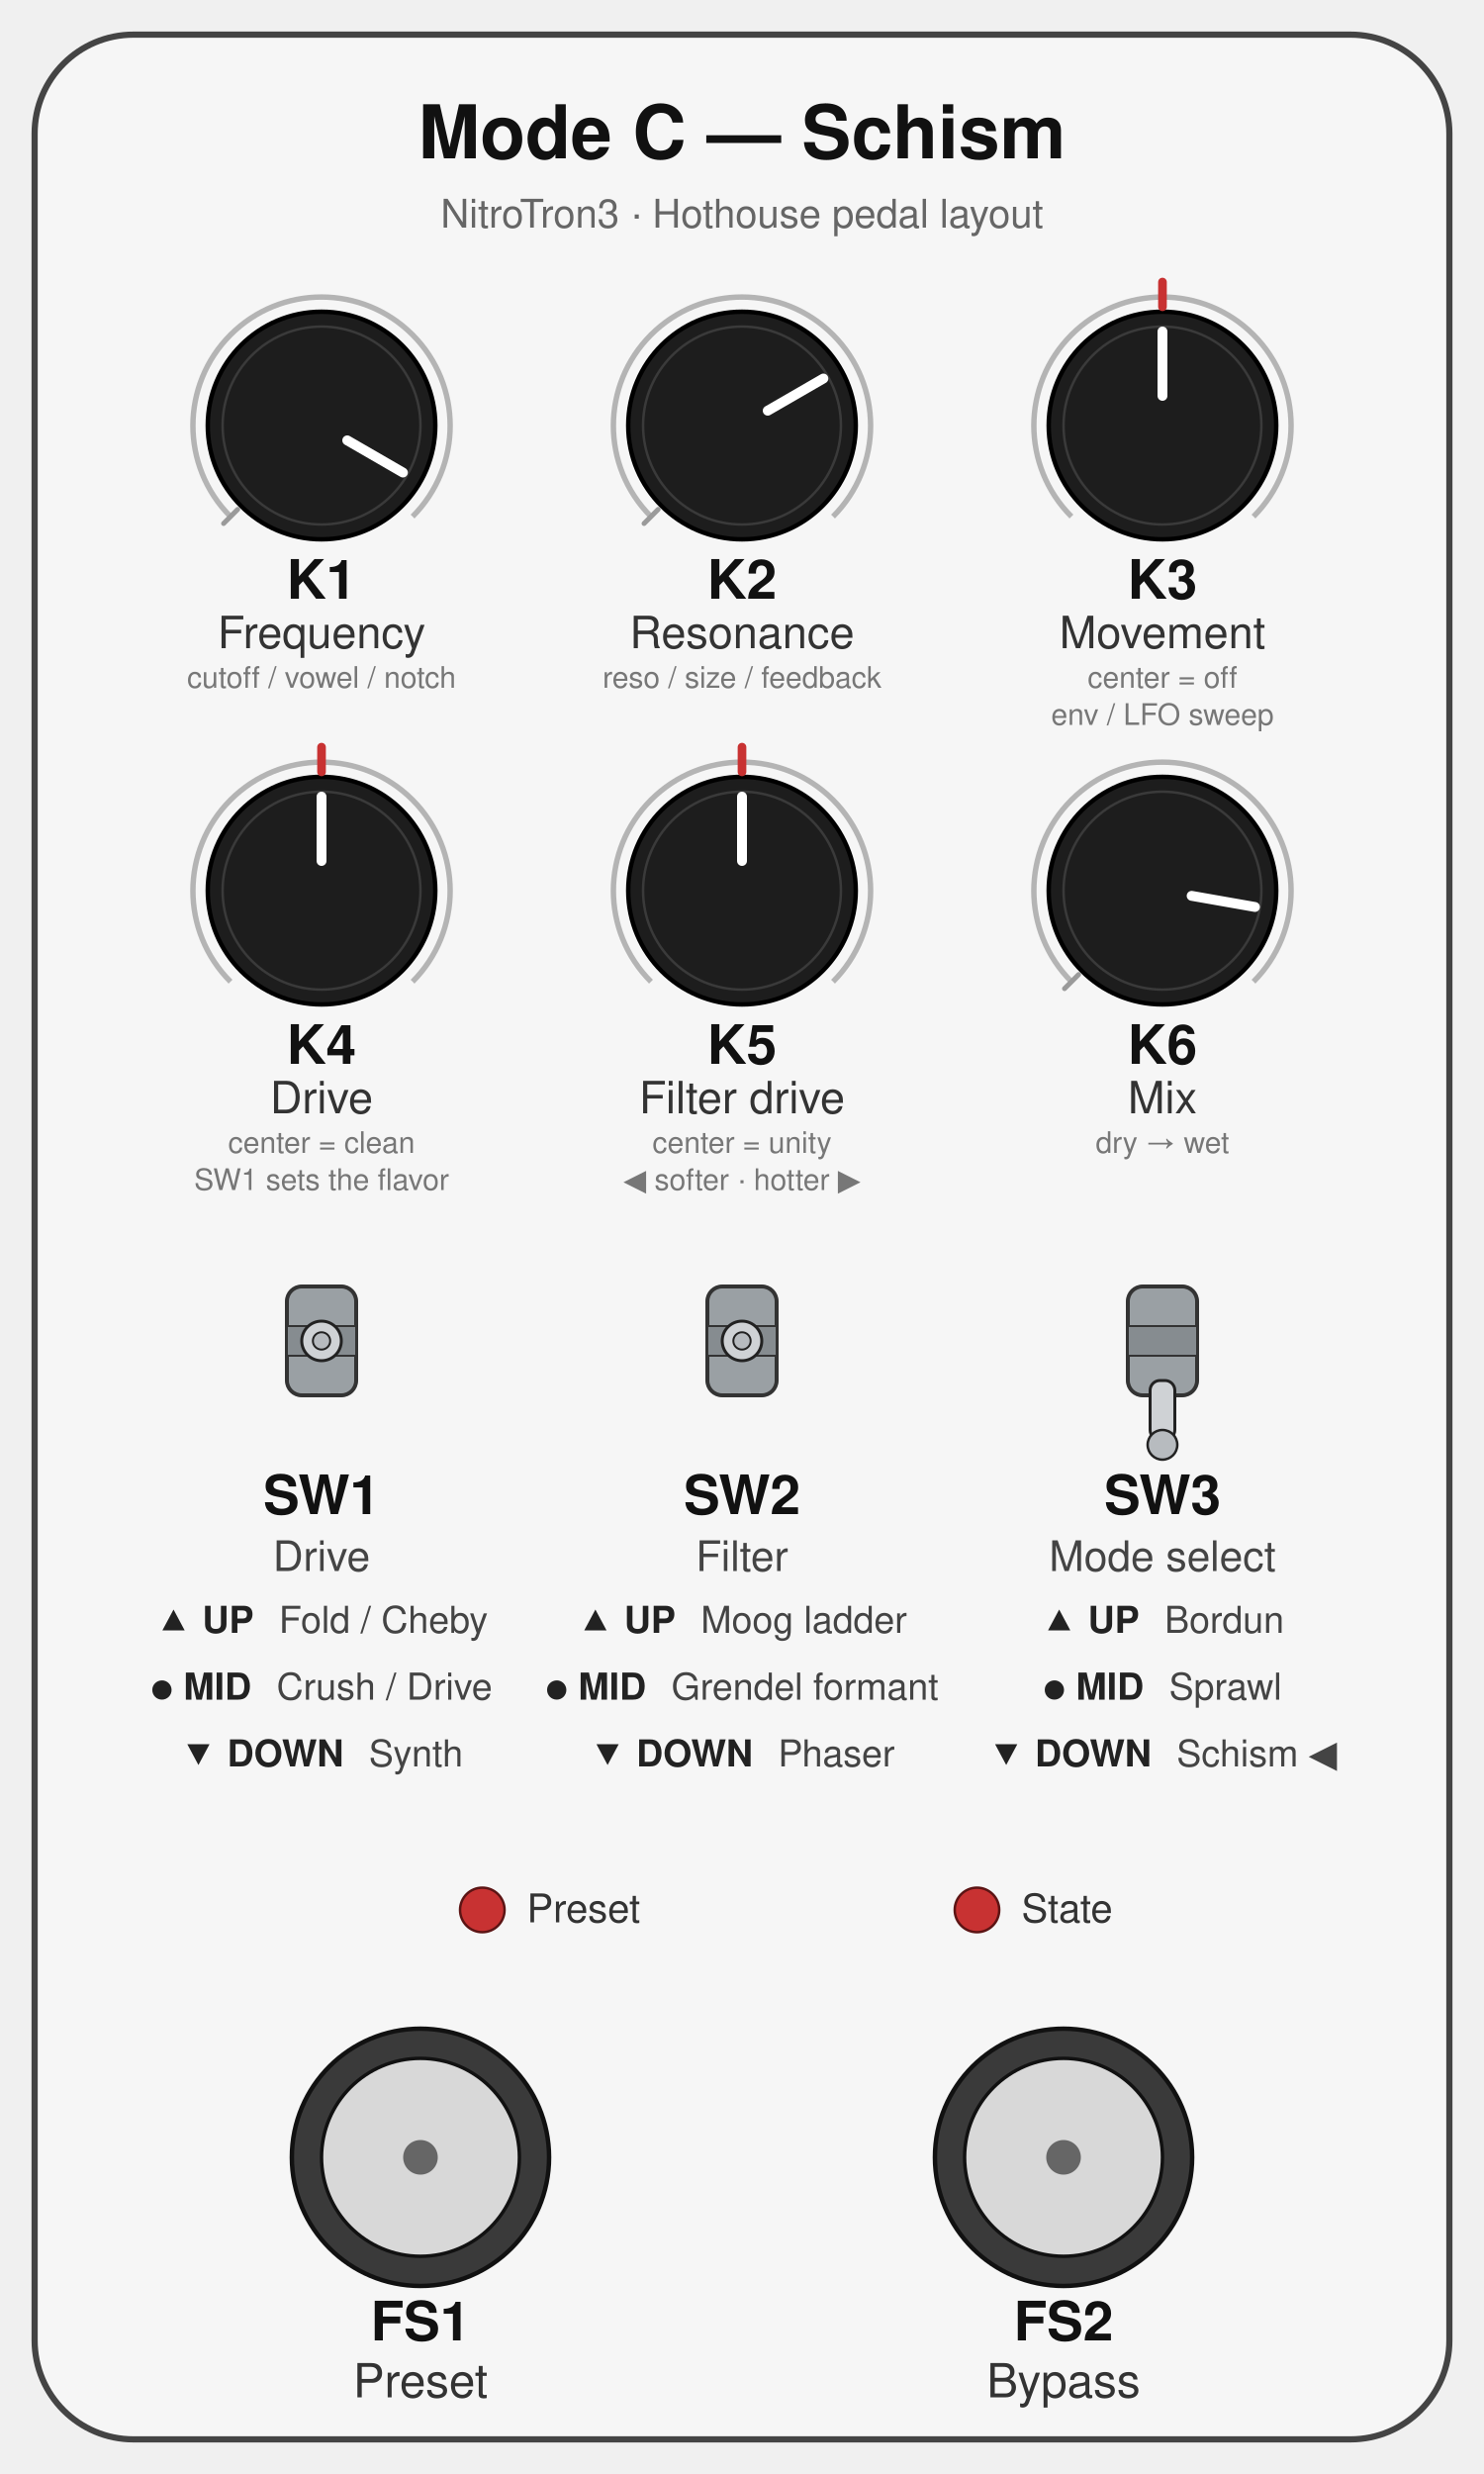
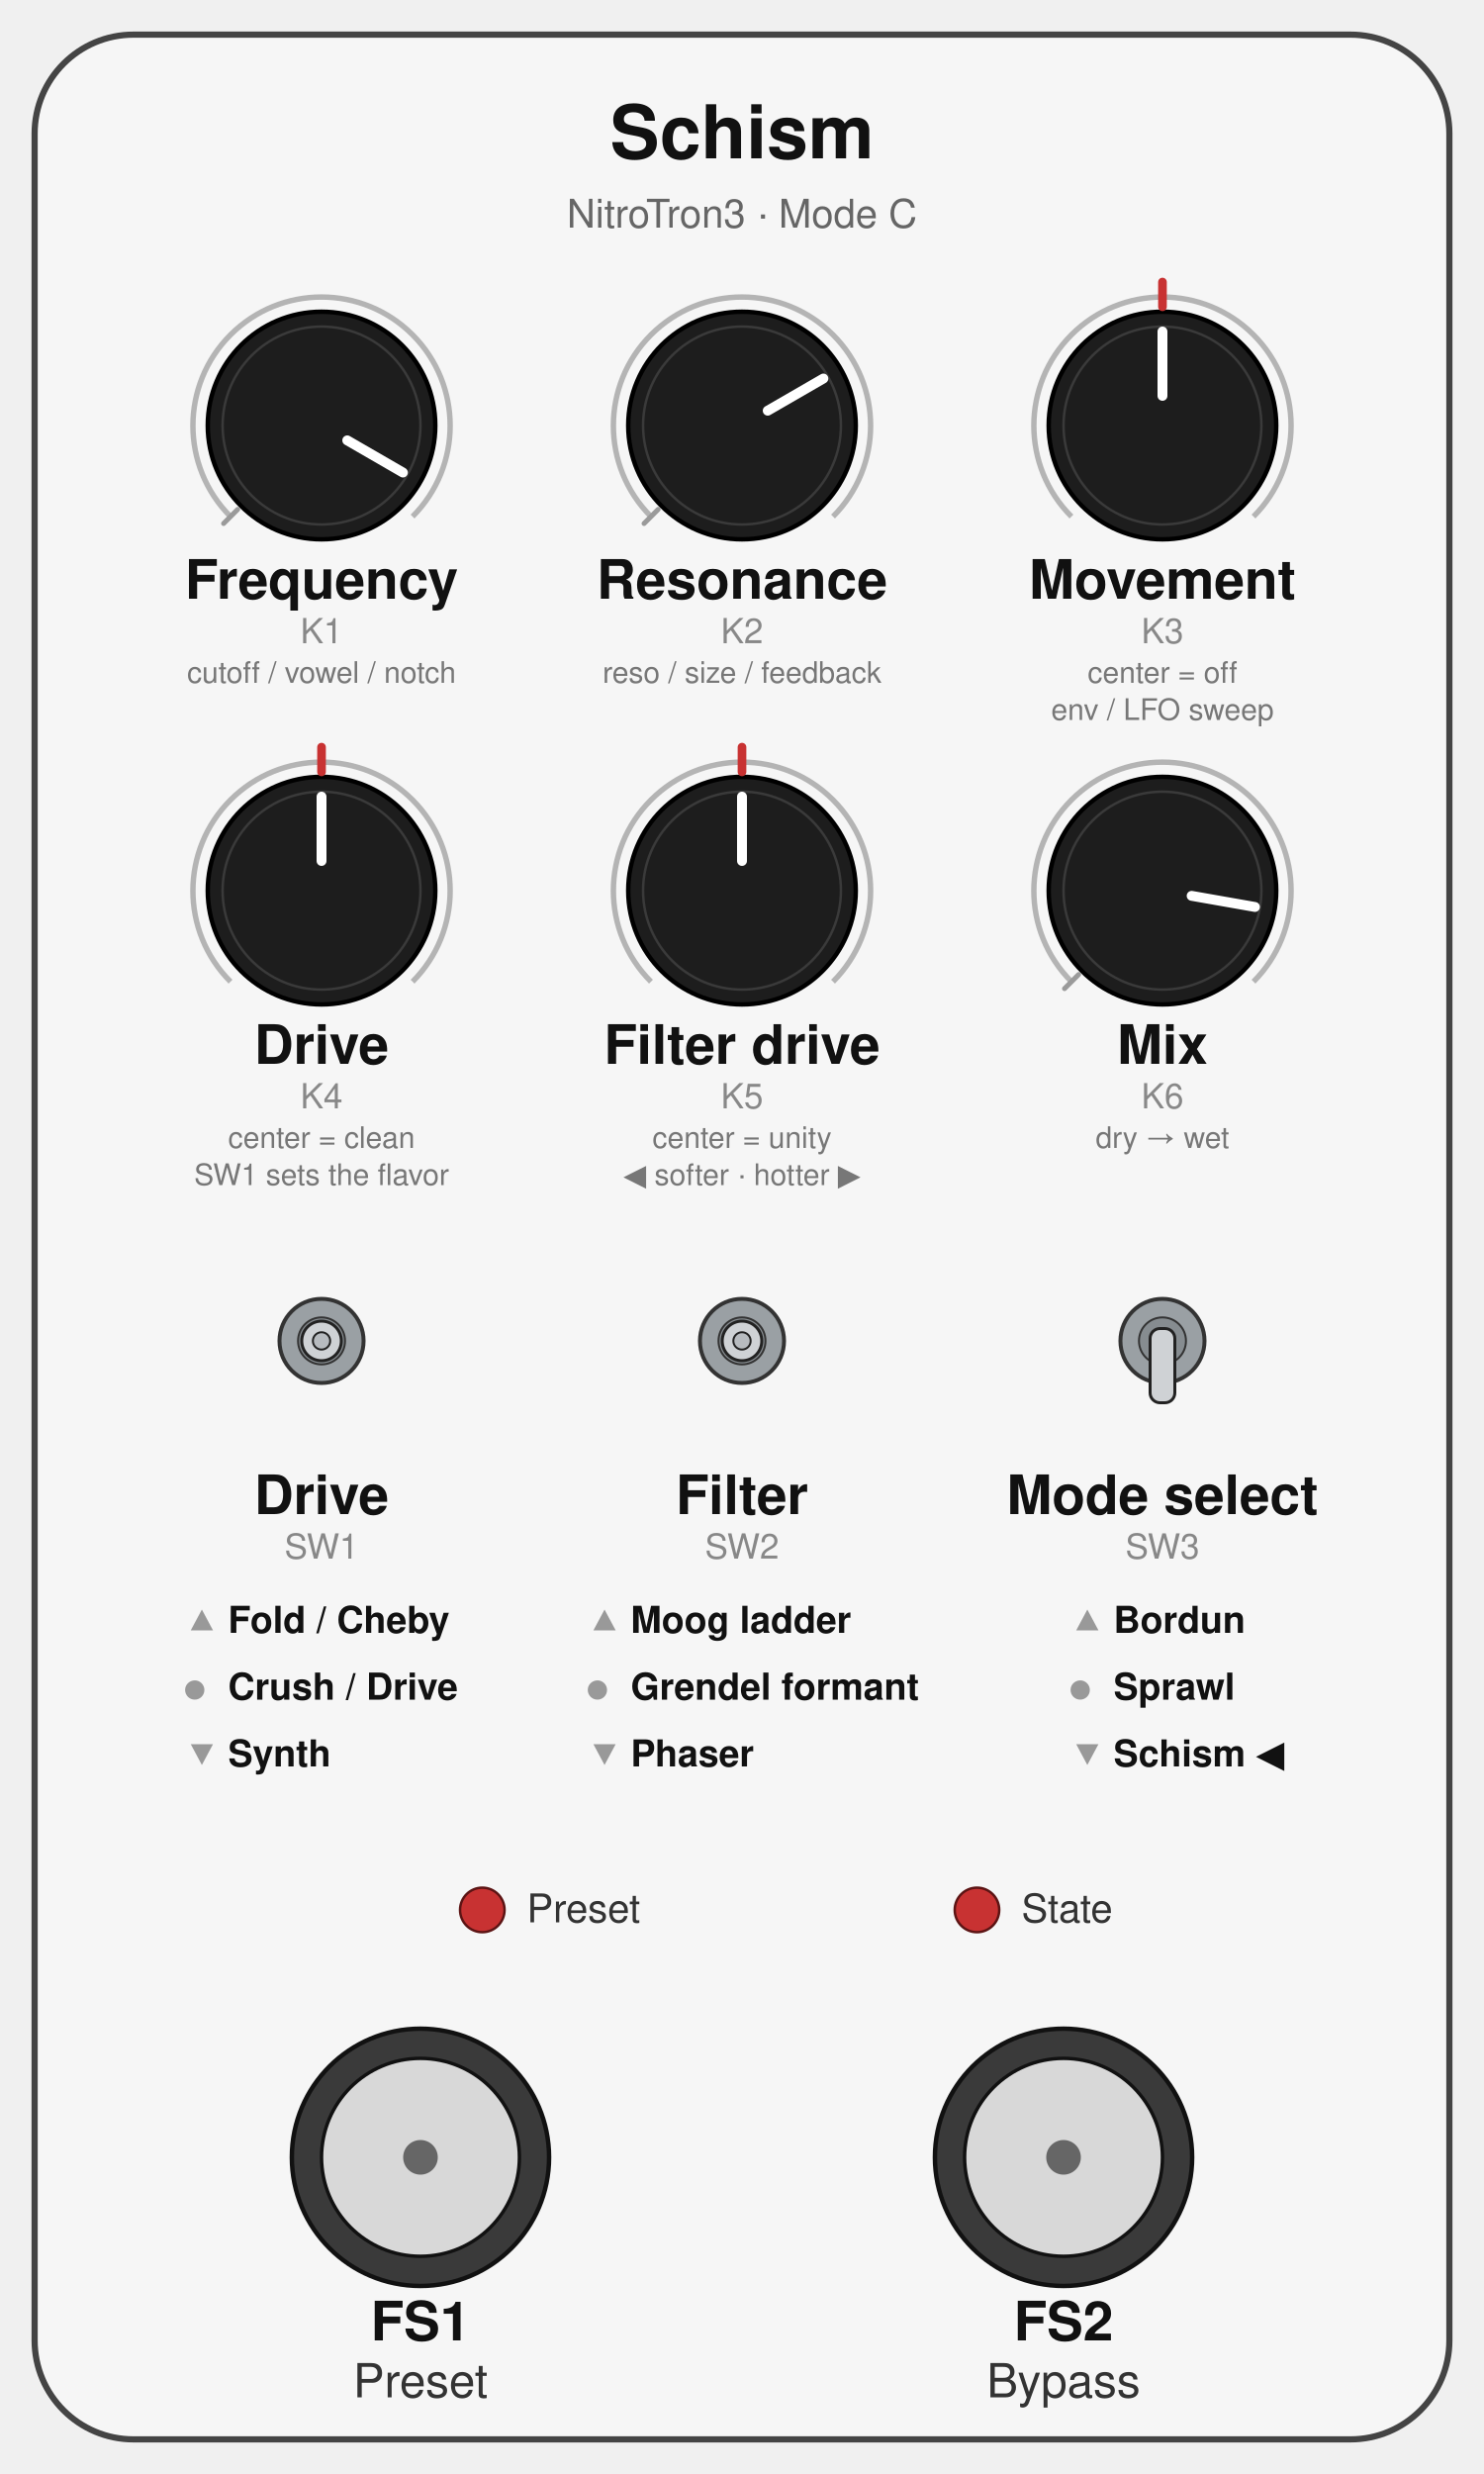
<svg xmlns="http://www.w3.org/2000/svg" viewBox="0 0 600 1000" font-family="Helvetica Neue, Helvetica, Arial, sans-serif">
  <rect x="14" y="14" width="572" height="972" rx="40" fill="#f6f6f6" stroke="#444" stroke-width="2.5" />
-   <text x="300" y="64" text-anchor="middle" font-size="30" font-weight="700" fill="#111">Mode C — Schism</text>
-   <text x="300" y="92" text-anchor="middle" font-size="16" fill="#666">NitroTron3 · Hothouse pedal layout</text>
+   <text x="300" y="64" text-anchor="middle" font-size="30" font-weight="700" fill="#111">Schism</text>
+   <text x="300" y="92" text-anchor="middle" font-size="16" fill="#666">NitroTron3 · Mode C</text>
  <g transform="translate(130,172)">
    <circle r="46" fill="#1d1d1d" stroke="#000" stroke-width="1.8" />
    <circle r="40" fill="none" stroke="#3a3a3a" stroke-width="1" />
    <line x1="10.4" y1="6.0" x2="32.9" y2="19.0" stroke="#ffffff" stroke-width="4" stroke-linecap="round" />
  </g>
  <path d="M 93.2 208.8 A 52 52 0 1 1 166.8 208.8" fill="none" stroke="#b4b4b4" stroke-width="2.2" />
  <line x1="96.1" y1="205.9" x2="90.4" y2="211.6" stroke="#9a9a9a" stroke-width="2" stroke-linecap="round" />
-   <text x="130" y="242" text-anchor="middle" font-size="22" font-weight="700" fill="#111">K1</text>
-   <text x="130" y="262" text-anchor="middle" font-size="18" fill="#333">Frequency</text>
-   <text x="130" y="278" text-anchor="middle" font-size="12" fill="#777">cutoff / vowel / notch</text>
+   <text x="130" y="242" text-anchor="middle" font-size="22" font-weight="700" fill="#111">Frequency</text>
+   <text x="130" y="260" text-anchor="middle" font-size="14" fill="#888">K1</text>
+   <text x="130" y="276" text-anchor="middle" font-size="12" fill="#777">cutoff / vowel / notch</text>
  <g transform="translate(300,172)">
    <circle r="46" fill="#1d1d1d" stroke="#000" stroke-width="1.8" />
    <circle r="40" fill="none" stroke="#3a3a3a" stroke-width="1" />
    <line x1="10.4" y1="-6.0" x2="32.9" y2="-19.0" stroke="#ffffff" stroke-width="4" stroke-linecap="round" />
  </g>
  <path d="M 263.2 208.8 A 52 52 0 1 1 336.8 208.8" fill="none" stroke="#b4b4b4" stroke-width="2.2" />
  <line x1="266.1" y1="205.9" x2="260.4" y2="211.6" stroke="#9a9a9a" stroke-width="2" stroke-linecap="round" />
-   <text x="300" y="242" text-anchor="middle" font-size="22" font-weight="700" fill="#111">K2</text>
-   <text x="300" y="262" text-anchor="middle" font-size="18" fill="#333">Resonance</text>
-   <text x="300" y="278" text-anchor="middle" font-size="12" fill="#777">reso / size / feedback</text>
+   <text x="300" y="242" text-anchor="middle" font-size="22" font-weight="700" fill="#111">Resonance</text>
+   <text x="300" y="260" text-anchor="middle" font-size="14" fill="#888">K2</text>
+   <text x="300" y="276" text-anchor="middle" font-size="12" fill="#777">reso / size / feedback</text>
  <g transform="translate(470,172)">
    <circle r="46" fill="#1d1d1d" stroke="#000" stroke-width="1.8" />
    <circle r="40" fill="none" stroke="#3a3a3a" stroke-width="1" />
    <line x1="0.0" y1="-12.0" x2="0.0" y2="-38.0" stroke="#ffffff" stroke-width="4" stroke-linecap="round" />
  </g>
  <path d="M 433.2 208.8 A 52 52 0 1 1 506.8 208.8" fill="none" stroke="#b4b4b4" stroke-width="2.2" />
  <line x1="470.0" y1="124.0" x2="470.0" y2="114.0" stroke="#c83232" stroke-width="3.5" stroke-linecap="round" />
-   <text x="470" y="242" text-anchor="middle" font-size="22" font-weight="700" fill="#111">K3</text>
-   <text x="470" y="262" text-anchor="middle" font-size="18" fill="#333">Movement</text>
-   <text x="470" y="278" text-anchor="middle" font-size="12" fill="#777">center = off</text>
-   <text x="470" y="293" text-anchor="middle" font-size="12" fill="#777">env / LFO sweep</text>
+   <text x="470" y="242" text-anchor="middle" font-size="22" font-weight="700" fill="#111">Movement</text>
+   <text x="470" y="260" text-anchor="middle" font-size="14" fill="#888">K3</text>
+   <text x="470" y="276" text-anchor="middle" font-size="12" fill="#777">center = off</text>
+   <text x="470" y="291" text-anchor="middle" font-size="12" fill="#777">env / LFO sweep</text>
  <g transform="translate(130,360)">
    <circle r="46" fill="#1d1d1d" stroke="#000" stroke-width="1.8" />
    <circle r="40" fill="none" stroke="#3a3a3a" stroke-width="1" />
    <line x1="0.0" y1="-12.0" x2="0.0" y2="-38.0" stroke="#ffffff" stroke-width="4" stroke-linecap="round" />
  </g>
  <path d="M 93.2 396.8 A 52 52 0 1 1 166.8 396.8" fill="none" stroke="#b4b4b4" stroke-width="2.2" />
  <line x1="130.0" y1="312.0" x2="130.0" y2="302.0" stroke="#c83232" stroke-width="3.5" stroke-linecap="round" />
-   <text x="130" y="430" text-anchor="middle" font-size="22" font-weight="700" fill="#111">K4</text>
-   <text x="130" y="450" text-anchor="middle" font-size="18" fill="#333">Drive</text>
-   <text x="130" y="466" text-anchor="middle" font-size="12" fill="#777">center = clean</text>
-   <text x="130" y="481" text-anchor="middle" font-size="12" fill="#777">SW1 sets the flavor</text>
+   <text x="130" y="430" text-anchor="middle" font-size="22" font-weight="700" fill="#111">Drive</text>
+   <text x="130" y="448" text-anchor="middle" font-size="14" fill="#888">K4</text>
+   <text x="130" y="464" text-anchor="middle" font-size="12" fill="#777">center = clean</text>
+   <text x="130" y="479" text-anchor="middle" font-size="12" fill="#777">SW1 sets the flavor</text>
  <g transform="translate(300,360)">
    <circle r="46" fill="#1d1d1d" stroke="#000" stroke-width="1.8" />
    <circle r="40" fill="none" stroke="#3a3a3a" stroke-width="1" />
    <line x1="0.0" y1="-12.0" x2="0.0" y2="-38.0" stroke="#ffffff" stroke-width="4" stroke-linecap="round" />
  </g>
  <path d="M 263.2 396.8 A 52 52 0 1 1 336.8 396.8" fill="none" stroke="#b4b4b4" stroke-width="2.2" />
  <line x1="300.0" y1="312.0" x2="300.0" y2="302.0" stroke="#c83232" stroke-width="3.5" stroke-linecap="round" />
-   <text x="300" y="430" text-anchor="middle" font-size="22" font-weight="700" fill="#111">K5</text>
-   <text x="300" y="450" text-anchor="middle" font-size="18" fill="#333">Filter drive</text>
-   <text x="300" y="466" text-anchor="middle" font-size="12" fill="#777">center = unity</text>
-   <text x="300" y="481" text-anchor="middle" font-size="12" fill="#777">◀ softer · hotter ▶</text>
+   <text x="300" y="430" text-anchor="middle" font-size="22" font-weight="700" fill="#111">Filter drive</text>
+   <text x="300" y="448" text-anchor="middle" font-size="14" fill="#888">K5</text>
+   <text x="300" y="464" text-anchor="middle" font-size="12" fill="#777">center = unity</text>
+   <text x="300" y="479" text-anchor="middle" font-size="12" fill="#777">◀ softer · hotter ▶</text>
  <g transform="translate(470,360)">
    <circle r="46" fill="#1d1d1d" stroke="#000" stroke-width="1.8" />
    <circle r="40" fill="none" stroke="#3a3a3a" stroke-width="1" />
    <line x1="11.8" y1="2.1" x2="37.4" y2="6.6" stroke="#ffffff" stroke-width="4" stroke-linecap="round" />
  </g>
  <path d="M 433.2 396.8 A 52 52 0 1 1 506.8 396.8" fill="none" stroke="#b4b4b4" stroke-width="2.2" />
  <line x1="436.1" y1="393.9" x2="430.4" y2="399.6" stroke="#9a9a9a" stroke-width="2" stroke-linecap="round" />
-   <text x="470" y="430" text-anchor="middle" font-size="22" font-weight="700" fill="#111">K6</text>
-   <text x="470" y="450" text-anchor="middle" font-size="18" fill="#333">Mix</text>
-   <text x="470" y="466" text-anchor="middle" font-size="12" fill="#777">dry → wet</text>
+   <text x="470" y="430" text-anchor="middle" font-size="22" font-weight="700" fill="#111">Mix</text>
+   <text x="470" y="448" text-anchor="middle" font-size="14" fill="#888">K6</text>
+   <text x="470" y="464" text-anchor="middle" font-size="12" fill="#777">dry → wet</text>
  <g transform="translate(130,542)">
-     <rect x="-14" y="-22" width="28" height="44" rx="6" fill="#9aa0a4" stroke="#333" stroke-width="1.6" />
-     <rect x="-14" y="-6" width="28" height="12" fill="#868c90" stroke="#333" stroke-width="0.8" />
+     <circle r="17" fill="#9aa0a4" stroke="#333" stroke-width="1.6" />
+     <circle r="9.5" fill="#868c90" stroke="#333" stroke-width="0.8" />
    <circle cx="0" cy="0" r="8" fill="#cfd2d5" stroke="#222" stroke-width="1.2" />
    <circle cx="0" cy="0" r="3.5" fill="#b7bbbf" stroke="#222" stroke-width="0.8" />
  </g>
-   <text x="130" y="612" text-anchor="middle" font-size="22" font-weight="700" fill="#111">SW1</text>
-   <text x="130" y="635" text-anchor="middle" font-size="17" fill="#444">Drive</text>
-   <text x="130" y="660" text-anchor="middle" font-size="15" fill="#222">
-     <tspan font-weight="700">▲ UP</tspan>
-     <tspan dx="6" fill="#444">Fold / Cheby</tspan>
+   <text x="130" y="612" text-anchor="middle" font-size="22" font-weight="700" fill="#111">Drive</text>
+   <text x="130" y="630" text-anchor="middle" font-size="14" fill="#888">SW1</text>
+   <text y="660" font-size="15" fill="#111">
+     <tspan x="74.2" fill="#999">▲</tspan>
+     <tspan x="92.2" font-weight="600">Fold / Cheby</tspan>
  </text>
-   <text x="130" y="687" text-anchor="middle" font-size="15" fill="#222">
-     <tspan font-weight="700">● MID</tspan>
-     <tspan dx="6" fill="#444">Crush / Drive</tspan>
+   <text y="687" font-size="15" fill="#111">
+     <tspan x="74.2" fill="#999">●</tspan>
+     <tspan x="92.2" font-weight="600">Crush / Drive</tspan>
  </text>
-   <text x="130" y="714" text-anchor="middle" font-size="15" fill="#222">
-     <tspan font-weight="700">▼ DOWN</tspan>
-     <tspan dx="6" fill="#444">Synth</tspan>
+   <text y="714" font-size="15" fill="#111">
+     <tspan x="74.2" fill="#999">▼</tspan>
+     <tspan x="92.2" font-weight="600">Synth</tspan>
  </text>
  <g transform="translate(300,542)">
-     <rect x="-14" y="-22" width="28" height="44" rx="6" fill="#9aa0a4" stroke="#333" stroke-width="1.6" />
-     <rect x="-14" y="-6" width="28" height="12" fill="#868c90" stroke="#333" stroke-width="0.8" />
+     <circle r="17" fill="#9aa0a4" stroke="#333" stroke-width="1.6" />
+     <circle r="9.5" fill="#868c90" stroke="#333" stroke-width="0.8" />
    <circle cx="0" cy="0" r="8" fill="#cfd2d5" stroke="#222" stroke-width="1.2" />
    <circle cx="0" cy="0" r="3.5" fill="#b7bbbf" stroke="#222" stroke-width="0.8" />
  </g>
-   <text x="300" y="612" text-anchor="middle" font-size="22" font-weight="700" fill="#111">SW2</text>
-   <text x="300" y="635" text-anchor="middle" font-size="17" fill="#444">Filter</text>
-   <text x="300" y="660" text-anchor="middle" font-size="15" fill="#222">
-     <tspan font-weight="700">▲ UP</tspan>
-     <tspan dx="6" fill="#444">Moog ladder</tspan>
+   <text x="300" y="612" text-anchor="middle" font-size="22" font-weight="700" fill="#111">Filter</text>
+   <text x="300" y="630" text-anchor="middle" font-size="14" fill="#888">SW2</text>
+   <text y="660" font-size="15" fill="#111">
+     <tspan x="237.0" fill="#999">▲</tspan>
+     <tspan x="255.0" font-weight="600">Moog ladder</tspan>
  </text>
-   <text x="300" y="687" text-anchor="middle" font-size="15" fill="#222">
-     <tspan font-weight="700">● MID</tspan>
-     <tspan dx="6" fill="#444">Grendel formant</tspan>
+   <text y="687" font-size="15" fill="#111">
+     <tspan x="237.0" fill="#999">●</tspan>
+     <tspan x="255.0" font-weight="600">Grendel formant</tspan>
  </text>
-   <text x="300" y="714" text-anchor="middle" font-size="15" fill="#222">
-     <tspan font-weight="700">▼ DOWN</tspan>
-     <tspan dx="6" fill="#444">Phaser</tspan>
+   <text y="714" font-size="15" fill="#111">
+     <tspan x="237.0" fill="#999">▼</tspan>
+     <tspan x="255.0" font-weight="600">Phaser</tspan>
  </text>
  <g transform="translate(470,542)">
-     <rect x="-14" y="-22" width="28" height="44" rx="6" fill="#9aa0a4" stroke="#333" stroke-width="1.6" />
-     <rect x="-14" y="-6" width="28" height="12" fill="#868c90" stroke="#333" stroke-width="0.8" />
-     <rect x="-5" y="16" width="10" height="24" rx="4" fill="#cfd2d5" stroke="#222" stroke-width="1.2" />
-     <circle cx="0" cy="42" r="6" fill="#b7bbbf" stroke="#222" stroke-width="1" />
+     <circle r="17" fill="#9aa0a4" stroke="#333" stroke-width="1.6" />
+     <circle r="9.5" fill="#868c90" stroke="#333" stroke-width="0.8" />
+     <rect x="-5" y="-5" width="10" height="30" rx="4" fill="#cfd2d5" stroke="#222" stroke-width="1.2" />
  </g>
-   <text x="470" y="612" text-anchor="middle" font-size="22" font-weight="700" fill="#111">SW3</text>
-   <text x="470" y="635" text-anchor="middle" font-size="17" fill="#444">Mode select</text>
-   <text x="470" y="660" text-anchor="middle" font-size="15" fill="#222">
-     <tspan font-weight="700">▲ UP</tspan>
-     <tspan dx="6" fill="#444">Bordun</tspan>
+   <text x="470" y="612" text-anchor="middle" font-size="22" font-weight="700" fill="#111">Mode select</text>
+   <text x="470" y="630" text-anchor="middle" font-size="14" fill="#888">SW3</text>
+   <text y="660" font-size="15" fill="#111">
+     <tspan x="432.2" fill="#999">▲</tspan>
+     <tspan x="450.2" font-weight="600">Bordun</tspan>
  </text>
-   <text x="470" y="687" text-anchor="middle" font-size="15" fill="#222">
-     <tspan font-weight="700">● MID</tspan>
-     <tspan dx="6" fill="#444">Sprawl</tspan>
+   <text y="687" font-size="15" fill="#111">
+     <tspan x="432.2" fill="#999">●</tspan>
+     <tspan x="450.2" font-weight="600">Sprawl</tspan>
  </text>
-   <text x="470" y="714" text-anchor="middle" font-size="15" fill="#222">
-     <tspan font-weight="700">▼ DOWN</tspan>
-     <tspan dx="6" fill="#444">Schism ◀</tspan>
+   <text y="714" font-size="15" fill="#111">
+     <tspan x="432.2" fill="#999">▼</tspan>
+     <tspan x="450.2" font-weight="600">Schism ◀</tspan>
  </text>
  <circle cx="195" cy="772" r="9" fill="#c83232" stroke="#5c1414" stroke-width="1" />
  <text x="213" y="777" font-size="16" fill="#333">Preset</text>
  <circle cx="395" cy="772" r="9" fill="#c83232" stroke="#5c1414" stroke-width="1" />
  <text x="413" y="777" font-size="16" fill="#333">State</text>
  <g transform="translate(170,872)">
    <circle r="52" fill="#3a3a3a" stroke="#111" stroke-width="1.8" />
    <circle r="40" fill="#d8d8d8" stroke="#111" stroke-width="1.4" />
    <circle r="7" fill="#666" />
  </g>
  <text x="170" y="946" text-anchor="middle" font-size="22" font-weight="700" fill="#111">FS1</text>
  <text x="170" y="969" text-anchor="middle" font-size="19" fill="#333">Preset</text>
  <g transform="translate(430,872)">
    <circle r="52" fill="#3a3a3a" stroke="#111" stroke-width="1.8" />
    <circle r="40" fill="#d8d8d8" stroke="#111" stroke-width="1.4" />
    <circle r="7" fill="#666" />
  </g>
  <text x="430" y="946" text-anchor="middle" font-size="22" font-weight="700" fill="#111">FS2</text>
  <text x="430" y="969" text-anchor="middle" font-size="19" fill="#333">Bypass</text>
</svg>
